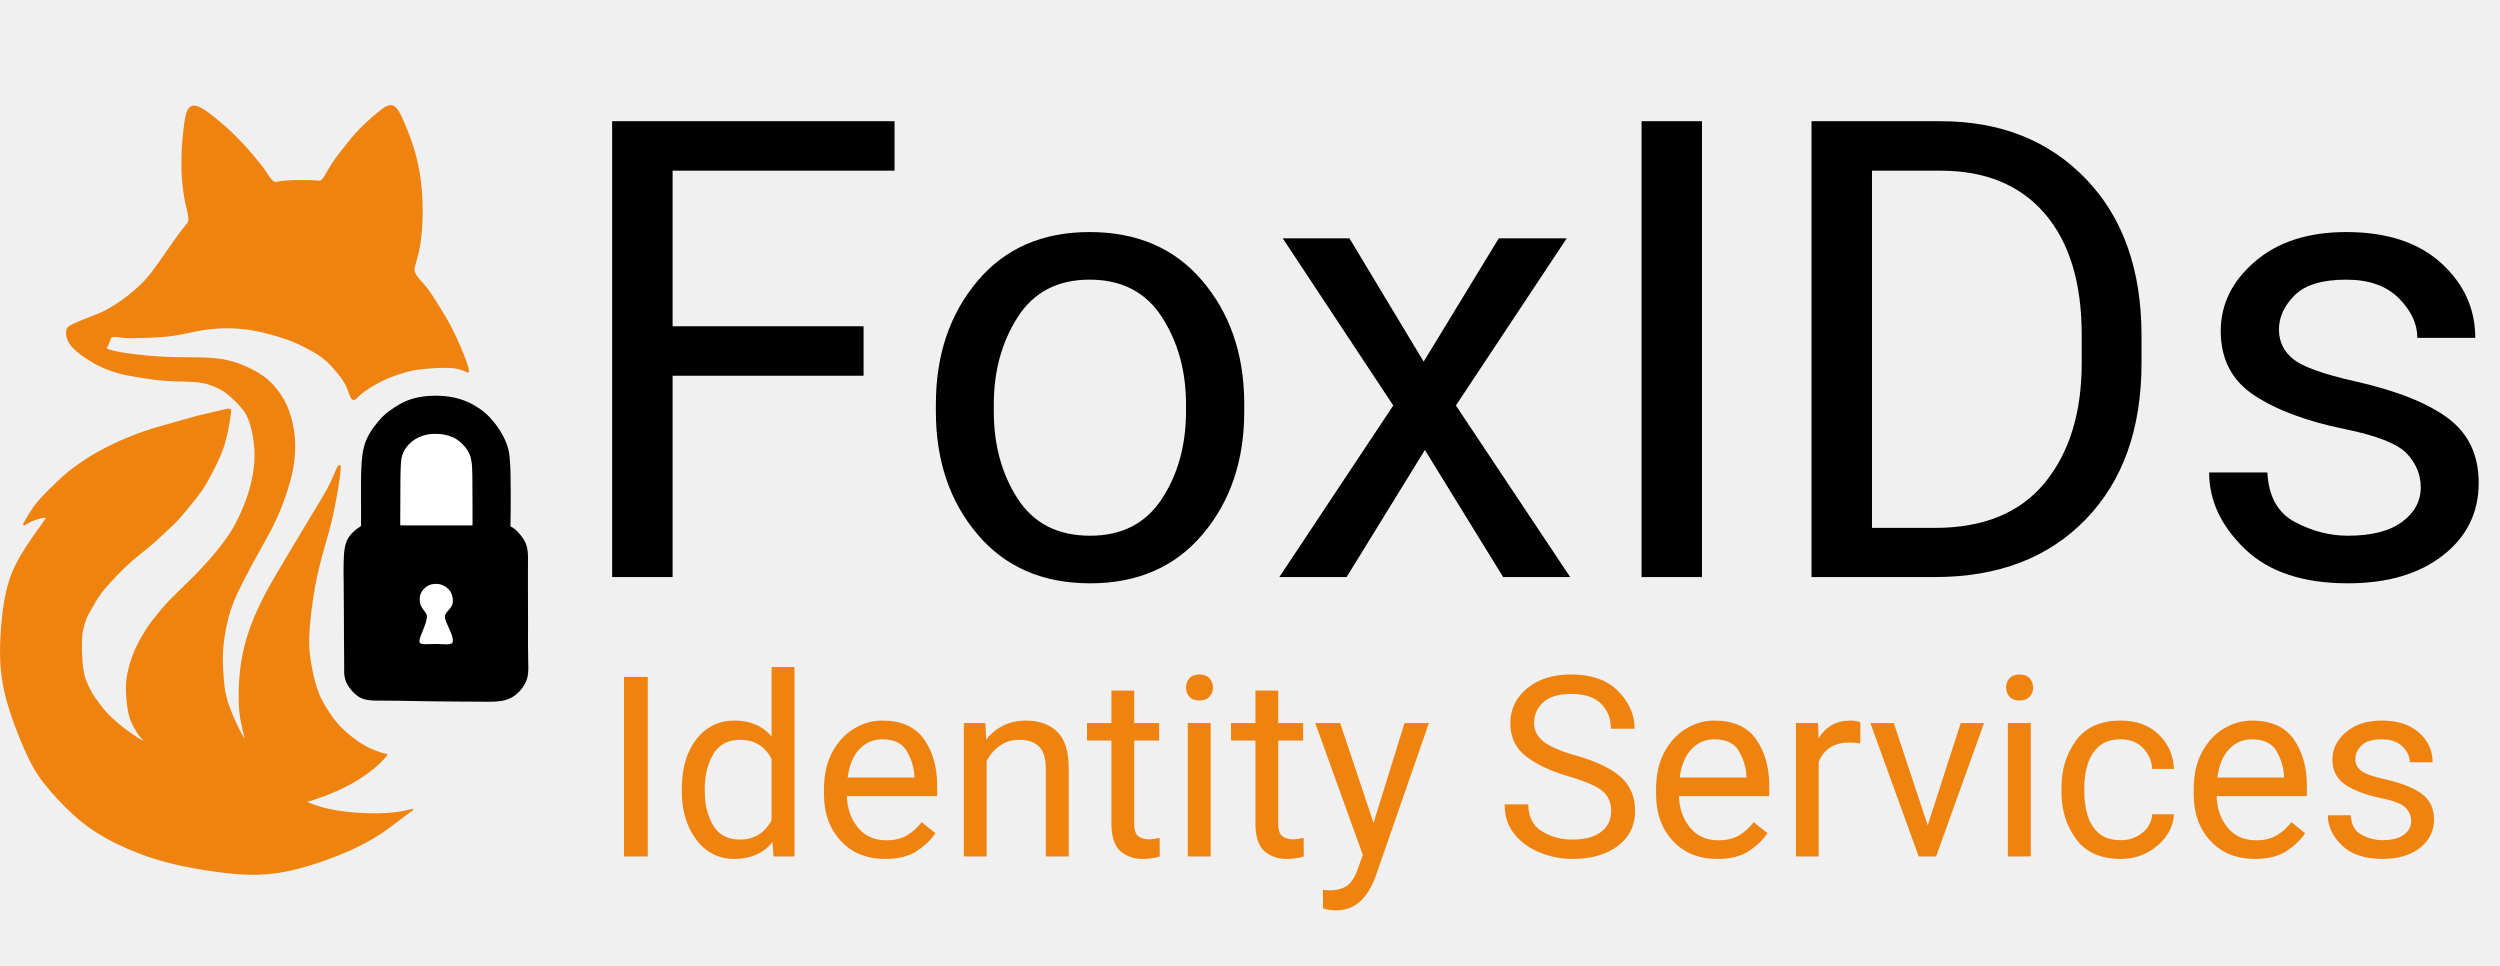
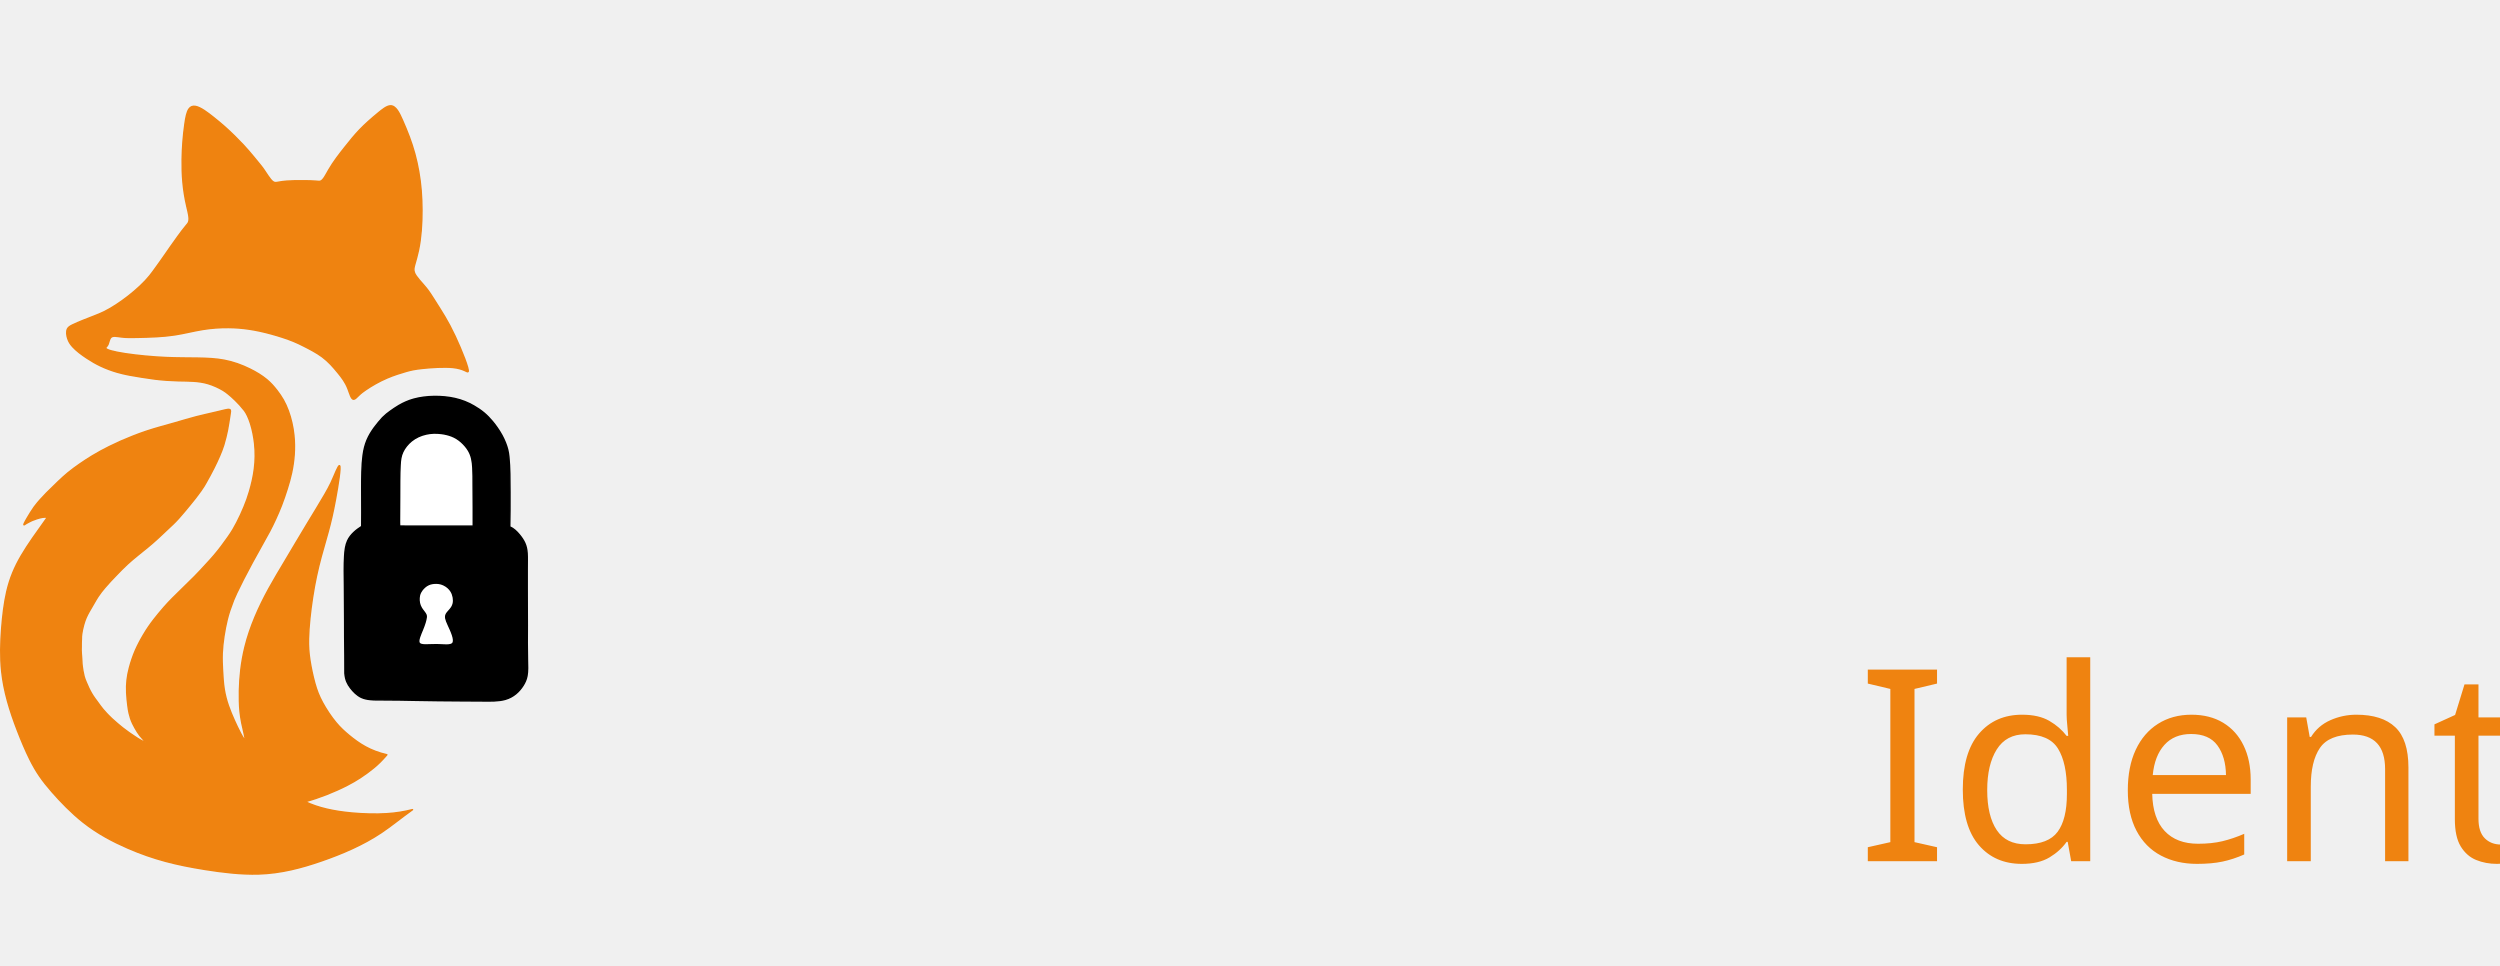
- <svg xmlns="http://www.w3.org/2000/svg" width="13.2in" height="5.1in" xml:space="preserve" color-interpolation-filters="sRGB" class="st7">
+ <svg xmlns="http://www.w3.org/2000/svg" xmlns:ns1="http://schemas.microsoft.com/visio/2003/SVGExtensions/" width="13.2in" height="5.1in" xml:space="preserve" color-interpolation-filters="sRGB" class="st7">
+   <ns1:documentProperties ns1:langID="1033" ns1:metric="true" ns1:viewMarkup="false">
+     <ns1:userDefs>
+       <ns1:ud ns1:nameU="Ifc__CustomPropsLevel" ns1:val="VT0(0):26" />
+     </ns1:userDefs>
+   </ns1:documentProperties>
  <style type="text/css">
	
		.st1 {fill:none;stroke:none;stroke-linecap:round;stroke-linejoin:round;stroke-width:0.75}
- 		.st2 {fill:#000000;font-family:-apple-system, BlinkMacSystemFont, "Segoe UI", Roboto, "Helvetica Neue", Arial, "Noto Sans", "Liberation Sans", sans-serif, "Apple Color Emoji", "Segoe UI Emoji", "Segoe UI Symbol", "Noto Color Emoji";font-size:27.083em}
- 		.st3 {fill:#ef8310;font-family:-apple-system, BlinkMacSystemFont, "Segoe UI", Roboto, "Helvetica Neue", Arial, "Noto Sans", "Liberation Sans", sans-serif, "Apple Color Emoji", "Segoe UI Emoji", "Segoe UI Symbol", "Noto Color Emoji";font-size:10.667em}
+ 		.st2 {fill:#000000;font-family:Segoe UI;font-size:27.083em}
+ 		.st3 {fill:#ef8310;font-family:Segoe UI;font-size:11.333em}
		.st4 {fill:#ef8310;stroke:#ef8310;stroke-linecap:round;stroke-linejoin:round;stroke-width:0.75}
		.st5 {fill:#000000;stroke:#000000;stroke-linecap:round;stroke-linejoin:round;stroke-width:0.75}
		.st6 {fill:#ffffff;stroke:#000000;stroke-linecap:round;stroke-linejoin:round;stroke-width:0.75}
		.st7 {fill:none;fill-rule:evenodd;font-size:12px;overflow:visible;stroke-linecap:square;stroke-miterlimit:3}
	
	</style>
-   <g>
-     <g id="shape16-1" transform="translate(279.474,-145.751)">
-       <rect x="0" y="208.976" width="965.31" height="263.549" class="st1" />
-       <text x="4" y="438.25" class="st2">FoxIDs</text>
+   <g ns1:mID="0" ns1:index="1" ns1:groupContext="foregroundPage">
+     <ns1:pageProperties ns1:drawingScale="39.3701" ns1:pageScale="0.787402" ns1:drawingUnits="6" ns1:shadowOffsetX="8.50394" ns1:shadowOffsetY="-8.50394" />
+     <g id="shape16-1" ns1:mID="16" ns1:groupContext="shape" transform="translate(279.474,-150.551)">
+       <ns1:textBlock ns1:margins="rect(4,4,4,4)" ns1:tabSpace="42.5197" />
+       <ns1:textRect cx="482.655" cy="345.551" width="965.32" height="263.549" />
+       <rect x="0" y="213.776" width="965.31" height="263.549" class="st1" />
+       <text x="4" y="443.05" class="st2" ns1:langID="2057">
+         <ns1:paragraph />
+         <ns1:tabList />FoxIDs</text>
    </g>
-     <g id="shape17-4" transform="translate(300.847,-25.7765)">
-       <rect x="0" y="370.478" width="943.937" height="102.047" class="st1" />
-       <text x="4" y="459.9" class="st3">Identity Services</text>
+     <g id="shape17-4" ns1:mID="17" ns1:groupContext="shape" transform="translate(300.847,-30.5764)">
+       <ns1:textBlock ns1:margins="rect(4,4,4,4)" ns1:tabSpace="42.5197" />
+       <ns1:textRect cx="471.968" cy="426.302" width="943.94" height="102.047" />
+       <rect x="0" y="375.278" width="943.937" height="102.047" class="st1" />
+       <text x="4" y="467.1" class="st3" ns1:langID="2057">
+         <ns1:paragraph />
+         <ns1:tabList />Identity Service</text>
    </g>
-     <g id="group18-7" transform="translate(0.375,-29.5304)">
-       <g id="shape19-8">
-         <path d="M208.71 439.93 C202.52 444.36 197.93 448.2 192.9 451.57 C183.76 457.69 173.18 462.25 162.43 465.96 C152.36         469.43 142.13 472.17 130.74 472.53 C121.8 472.8 112.13 471.61 103.5 470.23 C89.12 467.94 77.58 465.14         64.34 459.38 C57 456.19 49.14 452.1 41.82 446.32 C35.86 441.61 30.25 435.78 26.04 430.96 C20.98 425.17         17.94 420.84 14.68 414.27 C12.6 410.08 10.44 404.98 8.52 400 C4.54 389.72 1.57 379.95 0.5 369.86 C-0.26         362.69 -0.06 355.35 0.49 348.08 C0.99 341.55 1.77 335.07 3.06 329.47 C6.25 315.66 12.58 307.26 23.65         291.74 C22.18 291.41 20.28 291.87 18.97 292.25 C18.7 292.33 18.46 292.4 18.2 292.49 C17.5 292.71 16.67         293.01 15.95 293.32 C15.04 293.72 14.3 294.13 13.53 294.54 C13.25 294.69 12.96 294.83 12.64 295.04 C12.48         295.15 12.31 295.27 12.15 295.38 C12.06 295.44 11.98 295.49 11.91 295.53 C11.4 295.78 12.12 294.42 12.63         293.5 C13.09 292.67 13.38 292.19 13.71 291.64 C14.14 290.92 14.64 290.07 15.14 289.28 C15.71 288.39         16.28 287.57 16.98 286.51 C18.36 284.68 19.23 283.69 19.98 282.85 C21.17 281.52 22.1 280.54 23.22 279.4         C24.9 277.69 27.03 275.61 29.25 273.51 C30.78 272.07 32.35 270.62 34 269.25 C35.97 267.61 38.07 266.1         40.18 264.64 C42.2 263.25 44.24 261.91 46.37 260.62 C49.13 258.95 52.03 257.37 54.96 255.92 C58.81 254         62.71 252.28 66.75 250.69 C69.1 249.76 71.5 248.88 73.85 248.09 C78.59 246.51 83.16 245.33 88.21 243.89         C91.88 242.84 95.79 241.64 99.17 240.77 C102.63 239.87 105.53 239.3 109.34 238.37 C110.56 238.07 111.88         237.74 113.59 237.35 C114.54 237.13 115.61 236.9 116.09 237.15 C116.63 237.44 116.42 238.35 116.25 239.38         C116.15 239.94 116.07 240.54 116 241.05 C115.8 242.44 115.66 243.2 115.55 243.88 C115.34 245.12 115.21         246.08 114.9 247.62 C114.5 249.6 113.81 252.54 113.05 255.01 C112.39 257.13 111.68 258.9 110.86 260.79         C110.01 262.72 109.06 264.77 108.06 266.76 C106.73 269.41 105.31 271.96 104.15 274.03 C103.43 275.32         102.81 276.42 101.41 278.38 C100.58 279.54 99.48 281 98.67 282.05 C97.25 283.89 96.74 284.48 95.71 285.72         C94.33 287.39 92.01 290.25 90.09 292.36 C88.06 294.6 86.49 296.01 84.53 297.84 C83.06 299.22 81.38 300.83         79.81 302.28 C78.09 303.86 76.51 305.24 74.82 306.64 C71.43 309.46 67.61 312.35 64.23 315.45 C62.26         317.26 60.45 319.13 58.67 320.98 C56.65 323.07 54.67 325.14 52.75 327.41 C51.51 328.87 50.29 330.42         49.3 331.94 C48.55 333.07 47.93 334.18 47.22 335.41 C46.44 336.75 45.56 338.21 44.82 339.55 C43.64 341.65         42.79 343.42 42.02 346.19 C41.59 347.74 41.19 349.6 41.02 350.91 C40.87 351.96 40.88 352.65 40.88 353.14         C40.87 353.92 40.81 354.18 40.79 355.3 C40.77 355.65 40.78 356.1 40.78 356.41 C40.78 357.18 40.79 357.18         40.78 357.36 C40.78 357.56 40.75 358 40.75 358.43 C40.75 358.68 40.75 358.93 40.75 359.39 C40.78 359.69         40.78 359.73 40.78 359.78 C40.77 360.07 40.82 360.69 40.84 361.05 C40.87 361.36 40.88 361.46 40.9 361.66         C40.92 361.78 40.93 361.93 40.99 362.99 L41.02 363.45 C41.08 364.35 41.08 364.54 41.09 364.7 C41.11         365.5 41.14 365.84 41.17 366.11 C41.22 366.61 41.24 366.79 41.3 367.3 C41.43 368.3 41.75 370.59 42.22         372.34 C42.53 373.5 42.92 374.43 43.35 375.43 C44.09 377.18 44.96 379.18 46.03 381 C46.55 381.89 47.11         382.74 47.68 383.53 C48.14 384.16 48.59 384.76 49.03 385.36 C49.9 386.55 50.72 387.76 51.82 389.07 C52.42         389.79 53.11 390.54 53.66 391.13 C53.99 391.47 54.26 391.76 54.57 392.08 C55.08 392.6 55.67 393.19 56.29         393.77 C57.17 394.59 58.1 395.41 59.1 396.26 C59.95 396.98 60.84 397.73 61.71 398.42 C63.95 400.2 65.99         401.57 68.14 403 C69.15 403.67 70.19 404.35 71.38 404.97 C72.33 405.46 73.37 405.92 73.38 405.66 C73.38         405.44 72.61 404.69 71.95 403.99 C70.91 402.88 70.12 401.88 69.27 400.54 C68.85 399.88 68.41 399.15         68.04 398.48 C67.59 397.69 67.22 396.99 66.89 396.29 C66.05 394.52 65.48 392.76 65.09 391.02 C64.82         389.83 64.64 388.65 64.47 387.33 C64.2 385.28 63.95 382.87 63.85 380.67 C63.64 376.09 64.07 372.39 65.24         367.98 C65.99 365.11 67.06 361.94 68.27 359.16 C68.9 357.72 69.56 356.39 70.19 355.18 C70.42 354.72         70.65 354.29 70.88 353.89 C71.21 353.31 71.54 352.81 72.04 351.85 C72.14 351.69 72.28 351.45 72.41 351.22         C73.51 349.35 74.26 348.24 74.92 347.27 C75.81 345.98 76.55 344.94 77.59 343.61 C79.04 341.74 81.07         339.27 82.85 337.25 C84.28 335.62 85.55 334.28 87.06 332.75 C90.43 329.35 95.03 325 98.19 321.8 C100.36         319.61 101.85 317.96 103.96 315.67 C105.22 314.31 106.7 312.72 108.14 311.02 C110.72 308 113.19 304.64         115.11 301.9 C116.05 300.55 116.86 299.36 117.71 297.93 C120.22 293.71 123.09 287.47 124.81 282.64 C125.31         281.24 125.71 279.97 126.09 278.68 C128.23 271.36 129.7 263.49 128.68 254.24 C128.3 250.85 127.58 247.26         126.63 244.25 C125.69 241.28 124.52 238.86 123.54 237.61 C121.89 235.51 120.36 233.84 118.73 232.28         C117.52 231.1 116.26 229.98 115.17 229.11 C114.32 228.42 113.57 227.88 112.63 227.31 C110.67 226.13         107.86 224.8 105.07 223.97 C100.11 222.51 95.2 222.66 90.16 222.54 C86.13 222.44 82.02 222.17 77.89         221.65 C75.67 221.37 73.44 221.03 71.28 220.68 C67.02 220.01 63.03 219.35 59.02 218.19 C56.16 217.37         53.28 216.28 50.71 215.07 C48.23 213.9 46.02 212.62 43.72 211.1 C41.09 209.37 38.34 207.35 36.43 205.23         C35.32 204.01 34.5 202.75 33.97 201.13 C33.43 199.5 33.2 197.51 33.84 196.25 C34.27 195.4 35.11 194.88         36.28 194.29 C39.27 192.8 44.47 190.84 47.71 189.57 C49.78 188.75 51.05 188.22 52.43 187.54 C59.71 183.95         70 176.15 75.51 169.32 C77.01 167.38 77.13 167.21 77.26 167.03 C78.05 165.92 79.33 164.17 80.27 162.86         C81.81 160.72 82.48 159.75 83.34 158.5 C84.96 156.15 87.26 152.82 89.8 149.33 C91.25 147.33 92.78 145.29         94.03 143.83 C94.55 143.22 95.02 142.72 95.26 142.03 C95.91 140.22 95.03 137.13 94.33 134.14 C92.39         125.81 91.85 118.23 91.97 110.26 C92.06 104.33 92.51 98.18 93.4 92.08 C93.82 89.18 94.34 86.29 95.44         84.75 C96.23 83.64 97.32 83.23 98.7 83.47 C101.29 83.92 104.91 86.69 107.88 89.06 C109.96 90.71 111.72         92.18 113.56 93.81 C116.81 96.7 120.28 100.13 123.04 103.1 C125 105.22 126.6 107.1 128.21 109.05 C129.15         110.18 130.08 111.33 131.11 112.59 C131.75 113.36 132.42 114.18 133.19 115.28 C134.63 117.34 136.43         120.4 137.8 121.5 C138.62 122.17 139.28 122.12 139.87 122.05 C141.73 121.82 142.8 121.32 148.73 121.19         C152.16 121.11 157.21 121.16 159.72 121.36 C160.9 121.45 161.51 121.58 162.1 121.37 C163.56 120.85 164.78         118.21 166.26 115.66 C168.64 111.53 171.68 107.64 174.43 104.17 C176.98 100.96 179.28 98.1 181.88 95.38         C184.69 92.44 187.85 89.67 191.38 86.76 C193.46 85.04 195.67 83.28 197.46 83.18 C200.23 83.03 202 86.82         203.61 90.45 C206.15 96.2 208.26 101.56 209.87 107.49 C210.67 110.41 211.34 113.46 211.87 116.51 C212.98         122.82 213.47 129.12 213.5 135.99 C213.52 142.78 213.07 150.12 211.69 156.55 C211.15 159.07 210.46 161.46         209.91 163.38 C209.48 164.92 209.13 166.16 209.61 167.57 C210.39 169.91 213.42 172.69 215.75 175.62         C217.26 177.51 218.47 179.45 219.59 181.22 C223.81 187.91 226.62 192.1 230.26 199.84 C233.58 206.91         237.59 216.94 236.89 217.91 C236.51 218.43 234.8 216.38 229.23 215.8 C224.89 215.35 218.2 215.79 213.94         216.24 C209.83 216.67 207.97 217.1 205.61 217.76 C202.77 218.56 199.22 219.69 195.91 221.1 C191.79 222.86         188.05 225.05 185.1 227.05 C183.76 227.95 182.59 228.81 181.26 230.13 C180.46 230.91 179.61 231.85 178.93         231.9 C177.66 231.99 176.97 229 176.01 226.55 C174.69 223.17 172.85 220.83 171.02 218.58 C168.6 215.62         166.2 212.82 162.95 210.4 C160.13 208.31 156.67 206.51 153.76 205.04 C151.94 204.12 150.34 203.32 148.37         202.52 C145.18 201.21 141.02 199.87 137.12 198.8 C129.37 196.67 122.64 195.62 115.42 195.56 C111.15         195.52 106.71 195.83 102.41 196.53 C97.64 197.3 93.03 198.54 88.19 199.28 C82.17 200.21 75.78 200.38         69.34 200.52 C66.57 200.58 63.78 200.64 61.22 200.33 C59 200.07 56.95 199.54 55.89 200.49 C55.06 201.24         54.85 202.94 54.42 203.98 C53.97 205.09 53.26 205.45 53.19 205.83 C52.8 207.82 69.98 210.15 83.78 210.76         C95.57 211.28 104.9 210.55 113.23 212.11 C117.89 212.99 122.23 214.58 126.3 216.59 C129.43 218.13 132.4         219.92 134.84 221.96 C136.81 223.61 138.44 225.43 140.02 227.48 C141.15 228.94 142.25 230.52 143.22         232.23 C144.19 233.94 145.02 235.77 145.74 237.72 C147.17 241.58 148.14 245.89 148.58 250.13 C149.28         256.81 148.67 263.34 147.43 269.11 C146.82 271.97 146.04 274.64 145.15 277.48 C144.32 280.1 143.4 282.85         142.3 285.68 C140.52 290.25 138.31 295 136.31 298.8 C135.28 300.76 134.31 302.46 133.21 304.41 C131.48         307.48 129.44 311.15 127.63 314.49 C124.18 320.85 121.56 326.01 119.59 330.17 C118.27 333.06 118.15         333.39 118.03 333.7 C116.44 337.84 115.57 340.38 114.77 343.62 C113.55 348.6 112.48 355.23 112.25 360.68         C112.13 363.69 112.25 366.33 112.42 369.44 C112.58 372.39 112.77 375.76 113.26 378.86 C114.19 384.75         116.18 389.71 118.29 394.45 C119.29 396.69 120.32 398.89 121.47 401.07 C122.54 403.07 123.71 405.06         123.88 404.45 C124.07 403.75 122.92 399.6 122.2 396.04 C121.34 391.78 121.09 388.39 121 385.01 C120.9         381.4 120.98 377.81 121.23 374.19 C121.35 372.43 121.51 370.67 121.72 368.89 C122.17 365.12 122.85 361.31         123.77 357.56 C126.34 347.14 130.77 337.21 135.93 327.83 C138.43 323.28 141.11 318.86 143.66 314.58         C147.63 307.94 151.32 301.64 155.45 294.82 C158.37 290.01 161.5 284.94 164.22 280.24 C165.41 278.18         166.52 276.19 167.51 274.08 C168.43 272.11 169.26 270.04 170.01 268.35 C170.73 266.72 171.4 265.46 171.71         265.57 C172.53 265.85 171.01 275.44 169.68 282.59 C168.39 289.57 167.29 294.21 165.93 299.18 C164.83         303.22 163.55 307.47 162.41 311.69 C160.64 318.26 159.21 324.75 158.04 332.46 C156.98 339.35 156.12         347.22 155.99 353.32 C155.91 357.13 156.11 360.25 156.69 364.1 C157.26 367.81 158.18 372.19 159.17 375.76         C160.2 379.5 161.31 382.36 163.16 385.75 C164.95 389.04 167.45 392.83 169.9 395.78 C172.13 398.46 174.33         400.44 176.59 402.31 C181.72 406.53 187.18 410.17 195.7 412.12 C193.13 415.1 191.35 416.82 189.16 418.64         C187.07 420.37 184.61 422.18 182.25 423.72 C180.04 425.17 177.91 426.37 175.67 427.53 C168.98 430.98         161.29 433.99 154.28 435.89 C160.96 439.12 169.04 440.81 177.95 441.63 C183.87 442.17 190.16 442.33         195.54 442 C200.49 441.69 204.67 440.98 208.71 439.93 Z" class="st4" />
+     <g id="group18-7" transform="translate(0.375,-34.3303)" ns1:mID="18" ns1:groupContext="group">
+       <g id="shape19-8" ns1:mID="19" ns1:groupContext="shape">
+         <path d="M208.71 444.73 C202.52 449.16 197.93 453 192.9 456.37 C183.76 462.49 173.18 467.05 162.43 470.76 C152.36         474.23 142.13 476.97 130.74 477.33 C121.8 477.6 112.13 476.41 103.5 475.03 C89.12 472.74 77.58 469.94         64.34 464.18 C57 460.99 49.14 456.9 41.82 451.12 C35.86 446.41 30.25 440.58 26.04 435.76 C20.98 429.97         17.94 425.64 14.68 419.07 C12.6 414.88 10.44 409.78 8.52 404.8 C4.54 394.52 1.57 384.75 0.5 374.66 C-0.26         367.49 -0.06 360.15 0.49 352.88 C0.99 346.35 1.77 339.87 3.06 334.27 C6.25 320.46 12.58 312.06 23.65         296.54 C22.18 296.21 20.28 296.67 18.97 297.05 C18.7 297.13 18.46 297.2 18.2 297.29 C17.5 297.51 16.67         297.81 15.95 298.12 C15.04 298.52 14.3 298.93 13.53 299.34 C13.25 299.49 12.96 299.63 12.64 299.84 C12.48         299.95 12.31 300.07 12.15 300.18 C12.06 300.24 11.98 300.29 11.91 300.33 C11.4 300.58 12.12 299.22 12.63         298.3 C13.09 297.47 13.38 296.99 13.71 296.44 C14.14 295.72 14.64 294.87 15.14 294.08 C15.71 293.19         16.28 292.37 16.98 291.31 C18.36 289.48 19.23 288.49 19.98 287.65 C21.17 286.32 22.1 285.34 23.22 284.2         C24.9 282.49 27.03 280.41 29.25 278.31 C30.78 276.87 32.35 275.42 34 274.05 C35.97 272.41 38.07 270.9         40.18 269.44 C42.2 268.05 44.24 266.71 46.37 265.42 C49.13 263.75 52.03 262.17 54.96 260.72 C58.81 258.8         62.71 257.08 66.75 255.49 C69.1 254.56 71.5 253.67 73.85 252.89 C78.59 251.31 83.16 250.13 88.21 248.69         C91.88 247.64 95.79 246.44 99.17 245.57 C102.63 244.67 105.53 244.1 109.34 243.17 C110.56 242.87 111.88         242.54 113.59 242.15 C114.54 241.93 115.61 241.7 116.09 241.95 C116.63 242.24 116.42 243.15 116.25 244.18         C116.15 244.74 116.07 245.34 116 245.85 C115.8 247.24 115.66 248 115.55 248.68 C115.34 249.92 115.21         250.88 114.9 252.42 C114.5 254.4 113.81 257.34 113.05 259.81 C112.39 261.93 111.68 263.7 110.86 265.59         C110.01 267.52 109.06 269.57 108.06 271.56 C106.73 274.21 105.31 276.76 104.15 278.83 C103.43 280.12         102.81 281.22 101.41 283.18 C100.58 284.34 99.48 285.8 98.67 286.85 C97.25 288.69 96.74 289.28 95.71         290.52 C94.33 292.19 92.01 295.05 90.09 297.16 C88.06 299.4 86.49 300.81 84.53 302.64 C83.06 304.02         81.38 305.63 79.81 307.08 C78.09 308.66 76.51 310.04 74.82 311.44 C71.43 314.26 67.61 317.15 64.23 320.25         C62.26 322.06 60.45 323.93 58.67 325.78 C56.65 327.87 54.67 329.94 52.75 332.21 C51.51 333.67 50.29         335.22 49.3 336.74 C48.55 337.87 47.93 338.98 47.22 340.21 C46.44 341.55 45.56 343.01 44.82 344.35 C43.64         346.45 42.79 348.22 42.02 350.99 C41.59 352.54 41.19 354.4 41.02 355.71 C40.87 356.76 40.88 357.45 40.88         357.94 C40.87 358.72 40.81 358.98 40.79 360.1 C40.77 360.45 40.78 360.9 40.78 361.21 C40.78 361.98 40.79         361.98 40.78 362.16 C40.78 362.36 40.75 362.8 40.75 363.23 C40.75 363.48 40.75 363.73 40.75 364.19 C40.78         364.49 40.78 364.53 40.78 364.58 C40.77 364.87 40.82 365.49 40.84 365.85 C40.87 366.16 40.88 366.26         40.9 366.46 C40.92 366.58 40.93 366.73 40.99 367.79 L41.02 368.25 C41.08 369.15 41.08 369.34 41.09 369.5         C41.11 370.3 41.14 370.64 41.17 370.91 C41.22 371.41 41.24 371.59 41.3 372.1 C41.43 373.1 41.75 375.39         42.22 377.14 C42.53 378.3 42.92 379.23 43.35 380.23 C44.09 381.98 44.96 383.98 46.03 385.8 C46.55 386.69         47.11 387.54 47.68 388.33 C48.14 388.96 48.59 389.56 49.03 390.16 C49.9 391.35 50.72 392.56 51.82 393.87         C52.42 394.59 53.11 395.34 53.66 395.93 C53.99 396.27 54.26 396.56 54.57 396.88 C55.08 397.4 55.67 397.99         56.29 398.57 C57.17 399.39 58.1 400.21 59.1 401.06 C59.95 401.78 60.84 402.53 61.71 403.22 C63.95 405         65.99 406.37 68.14 407.8 C69.15 408.47 70.19 409.15 71.38 409.77 C72.33 410.26 73.37 410.72 73.38 410.46         C73.38 410.24 72.61 409.49 71.95 408.79 C70.91 407.68 70.12 406.68 69.27 405.34 C68.85 404.68 68.41         403.95 68.04 403.28 C67.59 402.49 67.22 401.79 66.89 401.09 C66.05 399.32 65.48 397.56 65.09 395.82         C64.82 394.63 64.64 393.45 64.47 392.13 C64.2 390.08 63.95 387.67 63.85 385.47 C63.64 380.89 64.07 377.19         65.24 372.78 C65.99 369.91 67.06 366.74 68.27 363.96 C68.9 362.52 69.56 361.19 70.19 359.98 C70.42 359.52         70.65 359.09 70.88 358.69 C71.21 358.11 71.54 357.61 72.04 356.65 C72.14 356.49 72.28 356.25 72.41 356.02         C73.51 354.15 74.26 353.04 74.92 352.07 C75.81 350.78 76.55 349.74 77.59 348.41 C79.04 346.54 81.07         344.07 82.85 342.05 C84.28 340.42 85.55 339.08 87.06 337.55 C90.43 334.15 95.03 329.8 98.19 326.6 C100.36         324.41 101.85 322.76 103.96 320.47 C105.22 319.11 106.7 317.52 108.14 315.82 C110.72 312.8 113.19 309.44         115.11 306.7 C116.05 305.35 116.86 304.15 117.71 302.73 C120.22 298.51 123.09 292.27 124.81 287.44 C125.31         286.04 125.71 284.77 126.09 283.48 C128.23 276.16 129.7 268.29 128.68 259.04 C128.3 255.65 127.58 252.06         126.63 249.05 C125.69 246.08 124.52 243.66 123.54 242.41 C121.89 240.31 120.36 238.64 118.73 237.08         C117.52 235.9 116.26 234.78 115.17 233.91 C114.32 233.22 113.57 232.68 112.63 232.11 C110.67 230.93         107.86 229.6 105.07 228.77 C100.11 227.31 95.2 227.46 90.16 227.34 C86.13 227.24 82.02 226.97 77.89         226.45 C75.67 226.17 73.44 225.83 71.28 225.48 C67.02 224.81 63.03 224.15 59.02 222.99 C56.16 222.17         53.28 221.08 50.71 219.87 C48.23 218.7 46.02 217.42 43.72 215.9 C41.09 214.17 38.34 212.15 36.43 210.03         C35.32 208.81 34.5 207.55 33.97 205.93 C33.43 204.3 33.2 202.31 33.84 201.05 C34.27 200.2 35.11 199.68         36.28 199.09 C39.27 197.6 44.47 195.64 47.71 194.37 C49.78 193.55 51.05 193.02 52.43 192.34 C59.71 188.75         70 180.95 75.51 174.12 C77.01 172.18 77.13 172.01 77.26 171.83 C78.05 170.72 79.33 168.97 80.27 167.66         C81.81 165.52 82.48 164.55 83.34 163.3 C84.96 160.95 87.26 157.62 89.8 154.13 C91.25 152.13 92.78 150.09         94.03 148.63 C94.55 148.02 95.02 147.52 95.26 146.83 C95.91 145.02 95.03 141.93 94.33 138.94 C92.39         130.61 91.85 123.03 91.97 115.06 C92.06 109.13 92.51 102.98 93.4 96.88 C93.82 93.98 94.34 91.09 95.44         89.55 C96.23 88.44 97.32 88.03 98.7 88.27 C101.29 88.72 104.91 91.49 107.88 93.86 C109.96 95.51 111.72         96.98 113.56 98.61 C116.81 101.5 120.28 104.93 123.04 107.9 C125 110.02 126.6 111.9 128.21 113.85 C129.15         114.98 130.08 116.13 131.11 117.39 C131.75 118.16 132.42 118.98 133.19 120.08 C134.63 122.14 136.43         125.2 137.8 126.3 C138.62 126.97 139.28 126.92 139.87 126.85 C141.73 126.62 142.8 126.12 148.73 125.99         C152.16 125.91 157.21 125.96 159.72 126.16 C160.9 126.25 161.51 126.38 162.1 126.17 C163.56 125.65 164.78         123.01 166.26 120.46 C168.64 116.33 171.68 112.44 174.43 108.97 C176.98 105.76 179.28 102.9 181.88 100.18         C184.69 97.24 187.85 94.47 191.38 91.56 C193.46 89.84 195.67 88.08 197.46 87.98 C200.23 87.83 202 91.62         203.61 95.25 C206.15 101 208.26 106.36 209.87 112.29 C210.67 115.21 211.34 118.26 211.87 121.31 C212.98         127.62 213.47 133.92 213.5 140.79 C213.52 147.58 213.07 154.92 211.69 161.35 C211.15 163.87 210.46 166.26         209.91 168.18 C209.48 169.72 209.13 170.96 209.61 172.37 C210.39 174.71 213.42 177.49 215.75 180.42         C217.26 182.31 218.47 184.25 219.59 186.02 C223.81 192.71 226.62 196.9 230.26 204.64 C233.58 211.71         237.59 221.74 236.89 222.71 C236.51 223.23 234.8 221.18 229.23 220.6 C224.89 220.15 218.2 220.59 213.94         221.04 C209.83 221.47 207.97 221.9 205.61 222.56 C202.77 223.36 199.22 224.49 195.91 225.9 C191.79 227.66         188.05 229.85 185.1 231.85 C183.76 232.75 182.59 233.61 181.26 234.93 C180.46 235.71 179.61 236.65 178.93         236.7 C177.66 236.79 176.97 233.8 176.01 231.35 C174.69 227.97 172.85 225.63 171.02 223.38 C168.6 220.42         166.2 217.62 162.95 215.2 C160.13 213.11 156.67 211.31 153.76 209.84 C151.94 208.92 150.34 208.12 148.37         207.32 C145.18 206.01 141.02 204.67 137.12 203.6 C129.37 201.47 122.64 200.42 115.42 200.36 C111.15         200.32 106.71 200.63 102.41 201.33 C97.64 202.1 93.03 203.34 88.19 204.08 C82.17 205.01 75.78 205.18         69.34 205.32 C66.57 205.38 63.78 205.44 61.22 205.13 C59 204.87 56.95 204.34 55.89 205.29 C55.06 206.04         54.85 207.74 54.42 208.78 C53.97 209.89 53.26 210.25 53.19 210.63 C52.8 212.62 69.98 214.95 83.78 215.56         C95.57 216.08 104.9 215.35 113.23 216.91 C117.89 217.79 122.23 219.38 126.3 221.39 C129.43 222.93 132.4         224.72 134.84 226.76 C136.81 228.41 138.44 230.23 140.02 232.28 C141.15 233.74 142.25 235.32 143.22         237.03 C144.19 238.74 145.02 240.57 145.74 242.52 C147.17 246.38 148.14 250.69 148.58 254.93 C149.28         261.61 148.67 268.14 147.43 273.91 C146.82 276.77 146.04 279.44 145.15 282.28 C144.32 284.9 143.4 287.65         142.3 290.48 C140.52 295.05 138.31 299.8 136.31 303.6 C135.28 305.56 134.31 307.26 133.21 309.21 C131.48         312.28 129.44 315.95 127.63 319.29 C124.18 325.65 121.56 330.81 119.59 334.97 C118.27 337.86 118.15         338.19 118.03 338.5 C116.44 342.64 115.57 345.18 114.77 348.42 C113.55 353.4 112.48 360.03 112.25 365.48         C112.13 368.49 112.25 371.13 112.42 374.24 C112.58 377.19 112.77 380.56 113.26 383.66 C114.19 389.55         116.18 394.51 118.29 399.25 C119.29 401.49 120.32 403.69 121.47 405.87 C122.54 407.87 123.71 409.86         123.88 409.25 C124.07 408.55 122.92 404.4 122.2 400.84 C121.34 396.58 121.09 393.19 121 389.81 C120.9         386.2 120.98 382.61 121.23 378.99 C121.35 377.23 121.51 375.47 121.72 373.69 C122.17 369.92 122.85 366.11         123.77 362.36 C126.34 351.94 130.77 342.01 135.93 332.63 C138.43 328.08 141.11 323.66 143.66 319.38         C147.63 312.74 151.32 306.44 155.45 299.62 C158.37 294.81 161.5 289.74 164.22 285.04 C165.41 282.98         166.52 280.99 167.51 278.88 C168.43 276.91 169.26 274.84 170.01 273.15 C170.73 271.52 171.4 270.26 171.71         270.37 C172.53 270.65 171.01 280.24 169.68 287.39 C168.39 294.37 167.29 299.01 165.93 303.98 C164.83         308.02 163.55 312.27 162.41 316.49 C160.64 323.06 159.21 329.55 158.04 337.26 C156.98 344.15 156.12         352.02 155.99 358.12 C155.91 361.93 156.11 365.05 156.69 368.9 C157.26 372.61 158.18 376.99 159.17 380.56         C160.2 384.3 161.31 387.16 163.16 390.55 C164.95 393.84 167.45 397.63 169.9 400.58 C172.13 403.26 174.33         405.24 176.59 407.11 C181.72 411.33 187.18 414.97 195.7 416.91 C193.13 419.9 191.35 421.62 189.16 423.44         C187.07 425.17 184.61 426.98 182.25 428.52 C180.04 429.97 177.91 431.17 175.67 432.33 C168.98 435.78         161.29 438.79 154.28 440.69 C160.96 443.92 169.04 445.61 177.95 446.43 C183.87 446.97 190.16 447.13         195.54 446.8 C200.49 446.49 204.67 445.78 208.71 444.73 Z" class="st4" />
      </g>
-       <g id="shape20-10" transform="translate(174.137,-87.6672)">
-         <path d="M0.33 458.51 C0.38 452.54 0.25 446.18 0.21 439.82 C0.19 436.96 0.19 434.09 0.19 431.24 C0.18 425.6 0.16         420.01 0.08 414.22 C0.01 409.06 -0.1 403.74 0.19 398.96 C0.36 396.14 0.68 393.51 1.71 391.29 C3.19 388.08         6.16 385.75 8.85 384.04 C8.88 381.44 8.89 379.1 8.89 376.82 C8.88 372.87 8.86 369.13 8.85 364.72 C8.85         359.34 8.87 352.97 9.54 348.01 C9.94 345.04 10.57 342.57 11.54 340.28 C13.48 335.7 16.78 331.82 19.41         328.9 C20.88 327.43 22.02 326.56 23.26 325.67 C24.63 324.68 26.12 323.66 27.67 322.75 C29.99 321.4 32.43         320.3 35.2 319.53 C41.55 317.78 49.61 317.73 56.07 319.19 C59.62 319.99 62.68 321.24 65.63 322.93 C67.47         323.98 69.26 325.19 70.87 326.54 C72.43 327.86 73.81 329.31 75.11 330.86 C75.98 331.9 76.81 332.99 77.63         334.19 C78.43 335.35 79.23 336.62 79.94 337.93 C81.24 340.33 82.27 342.88 82.83 345.17 C83.13 346.42         83.3 347.59 83.43 348.86 C83.96 353.98 83.97 360.62 83.98 366.91 C83.99 372.85 83.99 378.48 83.86 384.25         C85.84 385.09 87.41 386.66 88.7 388.21 C89.88 389.63 90.84 391.04 91.49 392.5 C92.17 394.02 92.52 395.6         92.66 397.55 C92.74 398.74 92.75 400.08 92.74 401.39 C92.74 402.79 92.72 404.16 92.71 405.48 C92.71         406.75 92.71 407.97 92.71 409.23 C92.72 411.28 92.71 413.4 92.71 415.58 C92.7 421.67 92.79 428.14 92.77         434.44 C92.76 440.08 92.68 445.58 92.84 451.56 C92.91 454.43 93.05 457.41 92.59 459.82 C92.24 461.68         91.53 463.19 90.63 464.62 C88.65 467.76 85.73 470.48 81.63 471.66 C78.19 472.65 73.92 472.55 69.86 472.5         C66.2 472.46 62.71 472.46 59.23 472.44 C51.52 472.41 43.86 472.31 36.17 472.17 C30.78 472.07 25.36 471.95         19.89 471.96 C17.6 471.97 15.29 472 13.2 471.79 C11.54 471.63 10.02 471.32 8.64 470.67 C6.41 469.63         4.56 467.71 3.16 465.88 C1.62 463.86 0.63 461.95 0.33 458.51 Z" class="st5" />
+       <g id="shape20-10" ns1:mID="20" ns1:groupContext="shape" transform="translate(174.137,-87.6672)">
+         <path d="M0.33 463.31 C0.38 457.34 0.25 450.98 0.21 444.62 C0.19 441.76 0.19 438.89 0.19 436.04 C0.18 430.4 0.16         424.81 0.08 419.02 C0.01 413.86 -0.1 408.54 0.19 403.76 C0.36 400.94 0.68 398.31 1.71 396.09 C3.19 392.88         6.16 390.55 8.85 388.84 C8.88 386.24 8.89 383.9 8.89 381.62 C8.88 377.67 8.86 373.93 8.85 369.52 C8.85         364.14 8.87 357.77 9.54 352.81 C9.94 349.84 10.57 347.37 11.54 345.08 C13.48 340.5 16.78 336.62 19.41         333.7 C20.88 332.23 22.02 331.36 23.26 330.47 C24.63 329.48 26.12 328.46 27.67 327.55 C29.99 326.2 32.43         325.1 35.2 324.33 C41.55 322.58 49.61 322.53 56.07 323.99 C59.62 324.79 62.68 326.04 65.63 327.73 C67.47         328.78 69.26 329.99 70.87 331.34 C72.43 332.66 73.81 334.11 75.11 335.66 C75.98 336.7 76.81 337.79 77.63         338.99 C78.43 340.15 79.23 341.42 79.94 342.73 C81.24 345.13 82.27 347.68 82.83 349.97 C83.13 351.22         83.3 352.39 83.43 353.66 C83.96 358.78 83.97 365.42 83.98 371.71 C83.99 377.65 83.99 383.28 83.86 389.05         C85.84 389.89 87.41 391.46 88.7 393.01 C89.88 394.43 90.84 395.84 91.49 397.3 C92.17 398.82 92.52 400.4         92.66 402.35 C92.74 403.54 92.75 404.88 92.74 406.19 C92.74 407.59 92.72 408.96 92.71 410.28 C92.71         411.55 92.71 412.77 92.71 414.03 C92.72 416.08 92.71 418.2 92.71 420.38 C92.7 426.47 92.79 432.94 92.77         439.24 C92.76 444.88 92.68 450.38 92.84 456.36 C92.91 459.23 93.05 462.21 92.59 464.62 C92.24 466.48         91.53 467.99 90.63 469.42 C88.65 472.56 85.73 475.28 81.63 476.46 C78.19 477.45 73.92 477.35 69.86 477.3         C66.2 477.26 62.71 477.26 59.23 477.24 C51.52 477.21 43.86 477.11 36.17 476.97 C30.78 476.87 25.36 476.75         19.89 476.76 C17.6 476.77 15.29 476.8 13.2 476.59 C11.54 476.43 10.02 476.12 8.64 475.47 C6.41 474.43         4.56 472.51 3.16 470.68 C1.62 468.66 0.63 466.75 0.33 463.31 Z" class="st5" />
      </g>
-       <g id="shape21-12" transform="translate(202.128,-176.293)">
-         <path d="M0 470.78 C0 469.71 0 469.53 0 469.36 C-0.02 465.42 0.05 462.23 0.06 457.79 C0.08 452.83 0.03 446.31 0.28         441.61 C0.42 439.04 0.65 437.01 1.63 434.91 C2.55 432.93 4.14 430.88 6.08 429.31 C8.23 427.58 10.79         426.44 13.45 425.84 C15.99 425.26 18.62 425.19 21.3 425.55 C23.08 425.78 24.88 426.21 26.49 426.84 C28.31         427.56 29.88 428.56 31.36 429.87 C32.76 431.13 34.08 432.66 35.01 434.24 C36.58 436.92 37 439.7 37.18         442.93 C37.33 445.65 37.32 448.7 37.32 451.55 C37.33 455.46 37.38 459 37.39 462.94 C37.4 466.16 37.39         469.65 37.39 472.52 C32.48 472.52 27.72 472.52 22.8 472.52 C21.12 472.52 19.42 472.52 17.72 472.52 C14.46         472.52 11.19 472.5 8.04 472.51 C5.42 472.52 2.88 472.55 0.16 472.46 C0.08 472.46 0 472.46 0 470.78 Z" class="st6" />
+       <g id="shape21-12" ns1:mID="21" ns1:groupContext="shape" transform="translate(202.128,-176.293)">
+         <path d="M0 475.58 C0 474.51 0 474.33 0 474.16 C-0.02 470.22 0.05 467.03 0.06 462.59 C0.08 457.63 0.03 451.11 0.28         446.41 C0.42 443.84 0.65 441.81 1.63 439.71 C2.55 437.73 4.14 435.68 6.08 434.11 C8.23 432.38 10.79         431.24 13.45 430.64 C15.99 430.06 18.62 429.99 21.3 430.35 C23.08 430.58 24.88 431.01 26.49 431.64 C28.31         432.36 29.88 433.36 31.36 434.67 C32.76 435.93 34.08 437.46 35.01 439.04 C36.58 441.72 37 444.5 37.18         447.72 C37.33 450.45 37.32 453.5 37.32 456.35 C37.33 460.26 37.38 463.8 37.39 467.74 C37.4 470.96 37.39         474.45 37.39 477.32 C32.48 477.32 27.72 477.32 22.8 477.32 C21.12 477.32 19.42 477.32 17.72 477.32 C14.46         477.32 11.19 477.3 8.04 477.31 C5.42 477.32 2.88 477.35 0.16 477.26 C0.08 477.26 0 477.26 0 475.58 Z" class="st6" />
      </g>
-       <g id="shape22-14" transform="translate(211.861,-116.025)">
-         <path d="M1.76 444.49 C1.04 445.54 0.9 445.81 0.78 446.07 C0.35 447.03 0.22 447.82 0.16 448.59 C0.04 450.42 0.35         452.16 1.34 453.8 C2.1 455.05 3.27 456.24 3.65 457.17 C3.84 457.64 3.83 458.04 3.78 458.49 C3.6 460.04         2.94 462.14 1.88 464.72 C0.88 467.17 -0.47 470.05 0.16 471.38 C0.97 473.08 4.96 472.29 9.14 472.35 C12.57         472.4 16.11 473.02 17.25 471.68 C18.67 470.02 16.36 465.31 14.94 462.19 C13.82 459.71 13.27 458.22 14.05         456.81 C14.83 455.38 16.95 454.03 17.53 451.51 C17.96 449.68 17.57 447.25 16.5 445.41 C15.62 443.91         14.28 442.81 12.92 442.12 C11.64 441.46 10.34 441.16 8.95 441.14 C7.63 441.11 6.23 441.33 5.09 441.82         C3.54 442.48 2.47 443.65 1.76 444.49 Z" class="st6" />
+       <g id="shape22-14" ns1:mID="22" ns1:groupContext="shape" transform="translate(211.861,-116.025)">
+         <path d="M1.76 449.29 C1.04 450.34 0.9 450.61 0.78 450.87 C0.35 451.83 0.22 452.62 0.16 453.39 C0.04 455.22 0.35         456.96 1.34 458.6 C2.1 459.85 3.27 461.04 3.65 461.97 C3.84 462.44 3.83 462.84 3.78 463.29 C3.6 464.84         2.94 466.94 1.88 469.52 C0.88 471.97 -0.47 474.85 0.16 476.18 C0.97 477.88 4.96 477.09 9.14 477.15 C12.57         477.2 16.11 477.82 17.25 476.48 C18.67 474.82 16.36 470.11 14.94 466.99 C13.82 464.51 13.27 463.02 14.05         461.61 C14.83 460.18 16.95 458.83 17.53 456.31 C17.96 454.48 17.57 452.05 16.5 450.21 C15.62 448.71         14.28 447.61 12.92 446.92 C11.64 446.26 10.34 445.96 8.95 445.94 C7.63 445.91 6.23 446.13 5.09 446.62         C3.54 447.28 2.47 448.45 1.76 449.29 Z" class="st6" />
      </g>
    </g>
  </g>
</svg>
